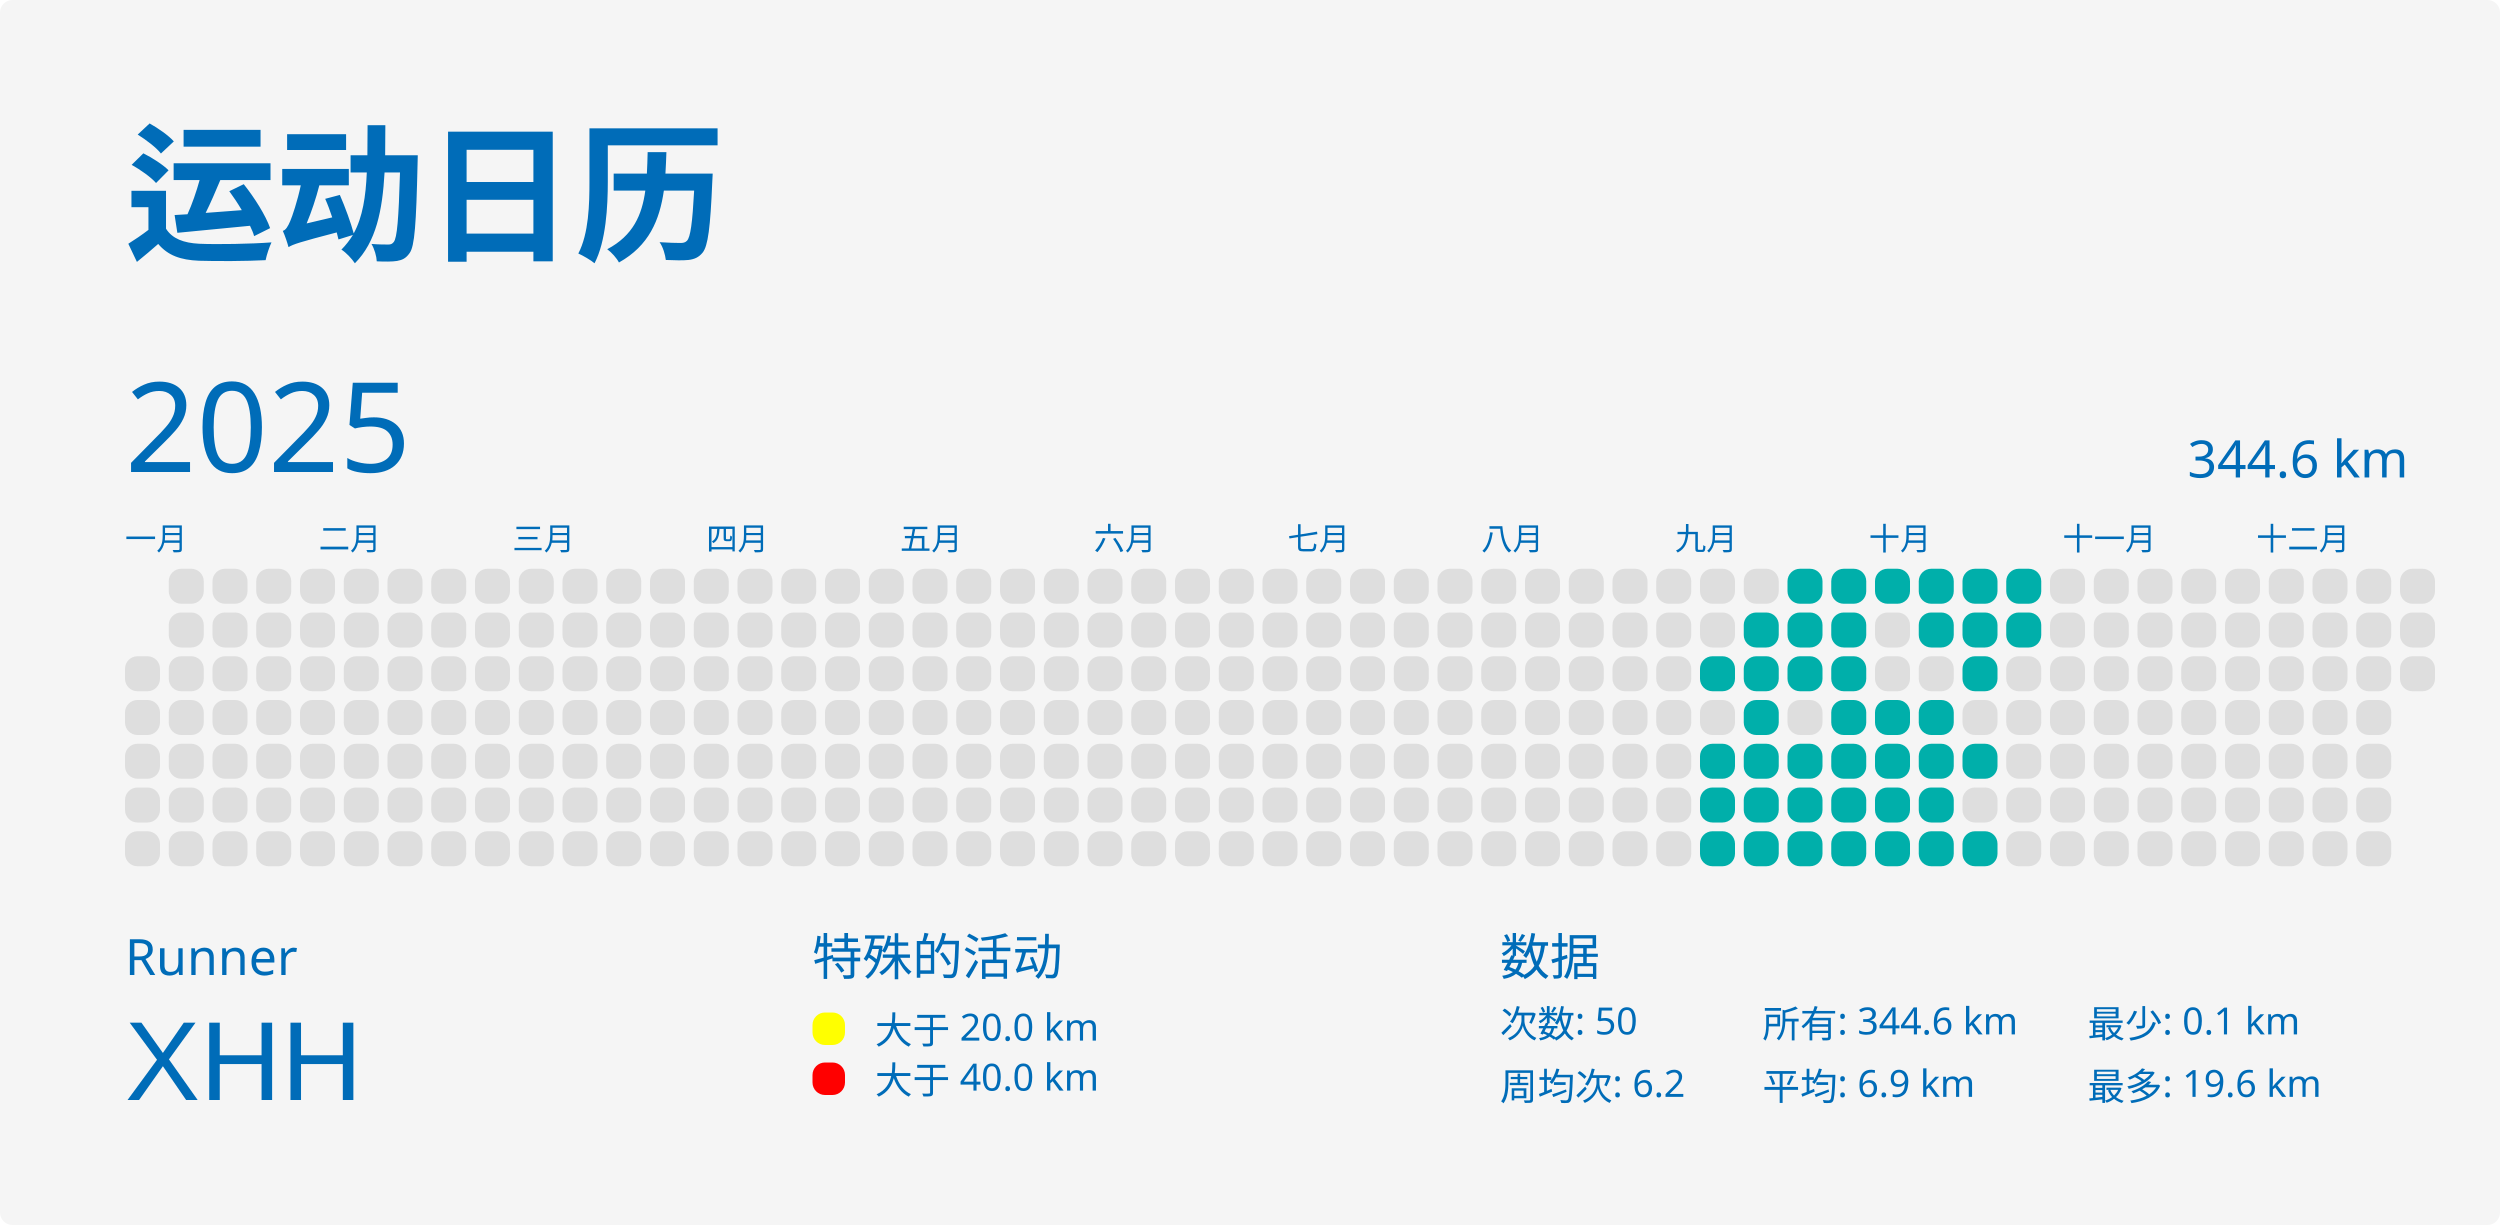
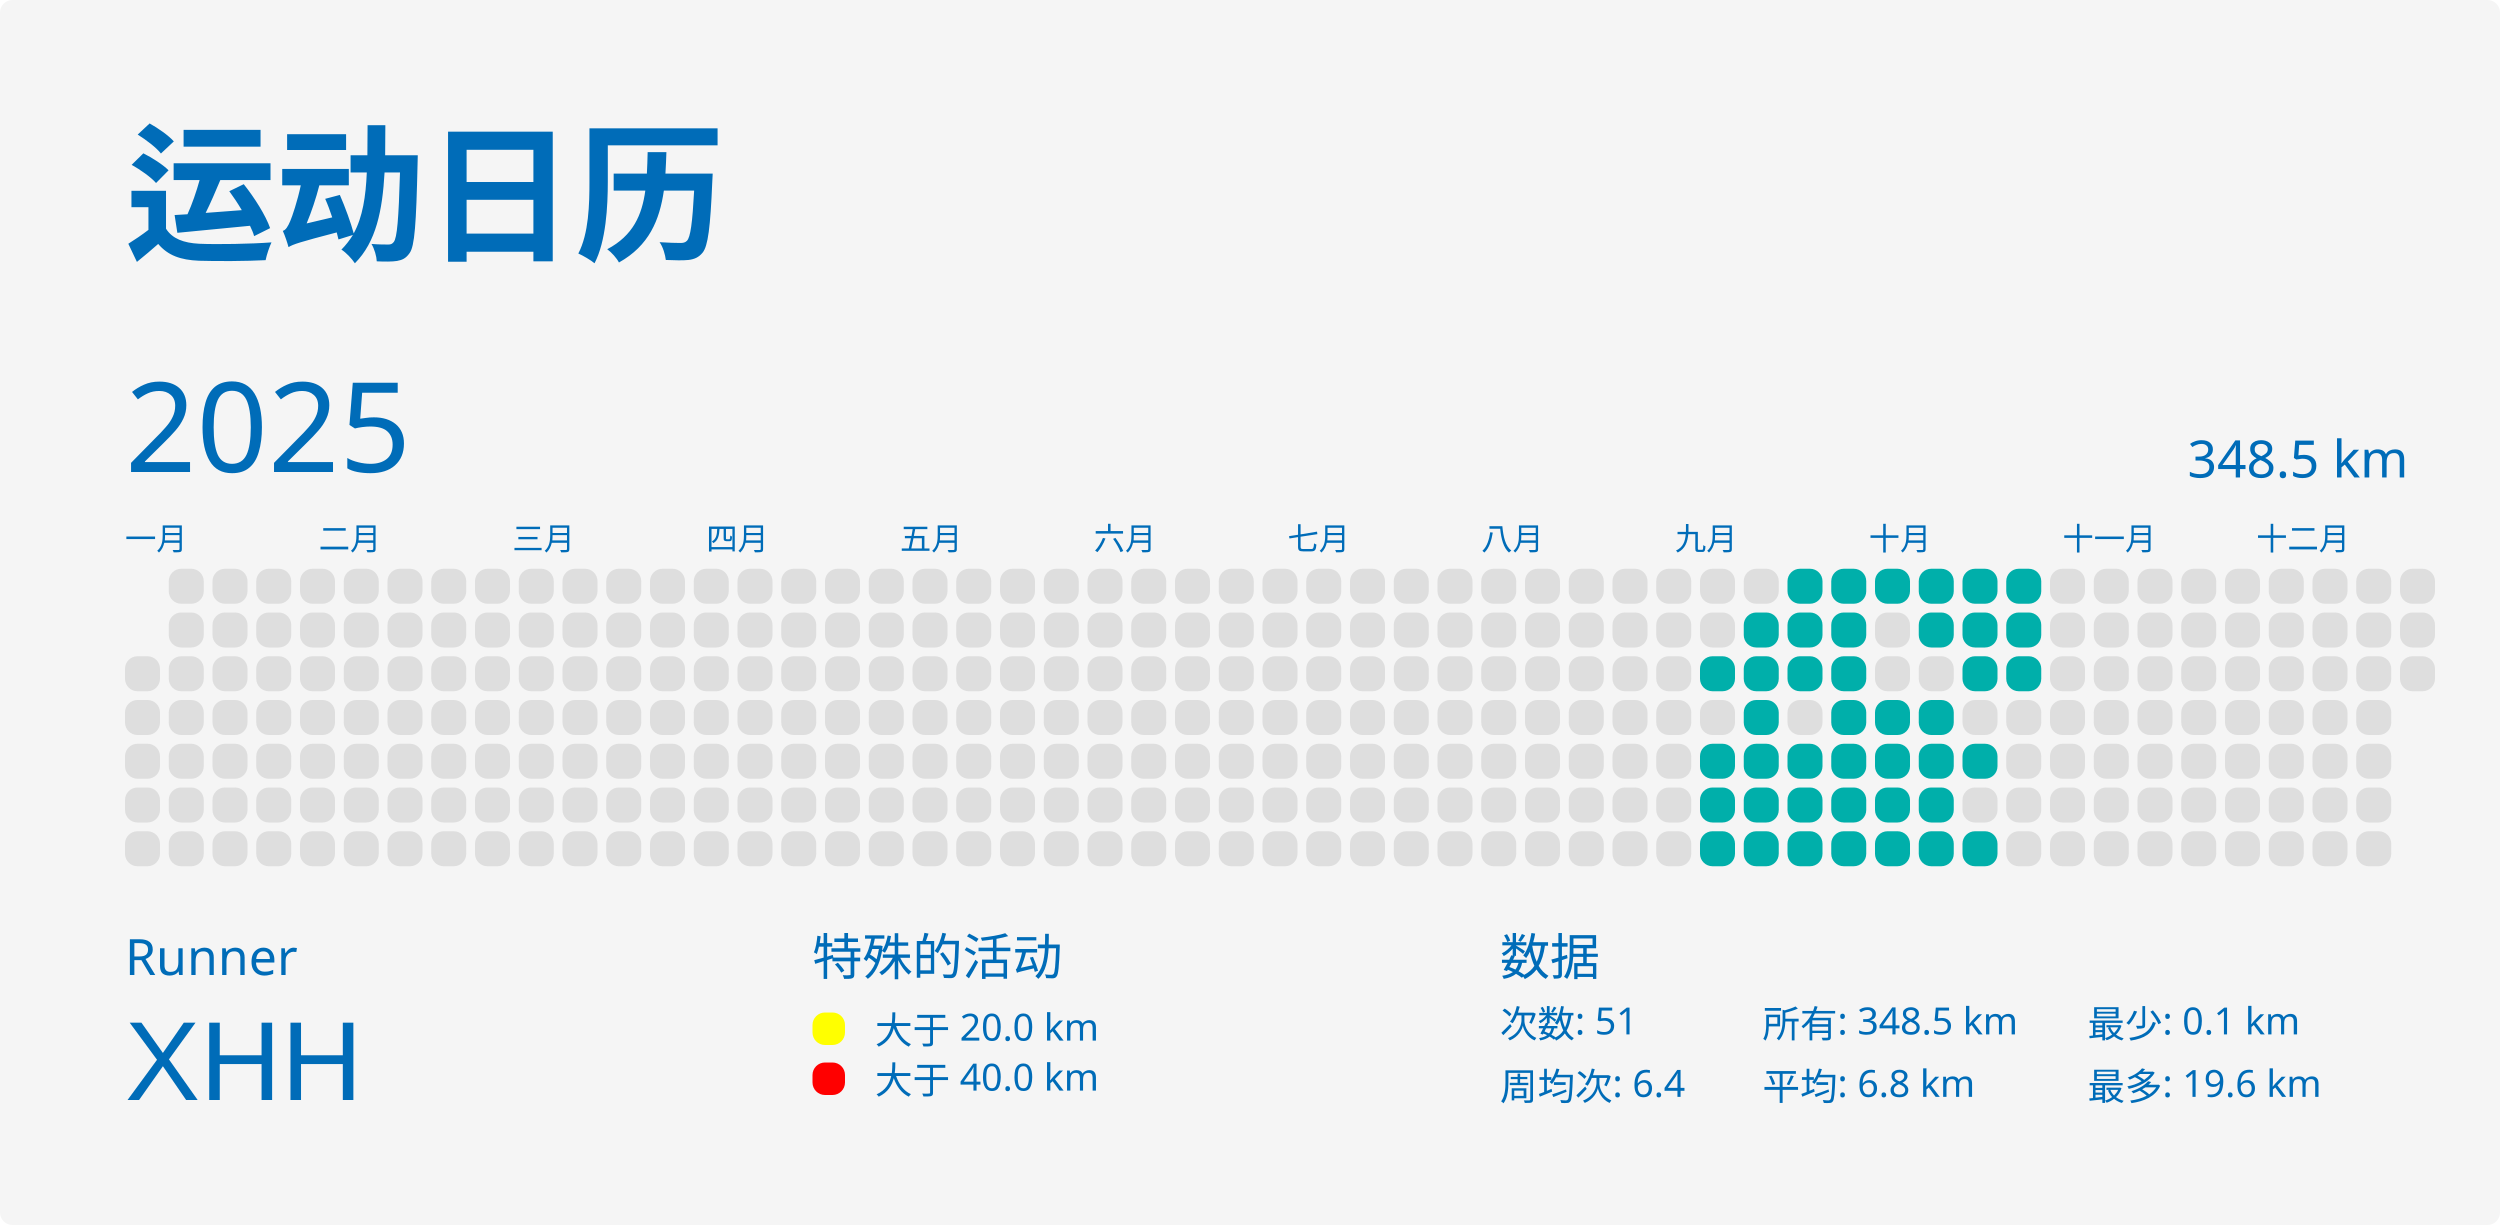
<svg xmlns="http://www.w3.org/2000/svg" baseProfile="full" height="98mm" version="1.1" viewBox="0,0,200,98" width="200mm">
  <defs />
  <rect fill="#f5f5f5" height="98" rx="1" ry="1" width="200" x="0" y="0" />
  <text fill="#006cb8" style="font-size:12px; font-family:MGI-Regular; font-weight:bold;" x="10" y="20">运动日历</text>
  <text fill="#006cb8" style="font-size:4px; font-family:MGI-Regular" x="10" y="78">Runner</text>
  <text fill="#006cb8" style="font-size:9px; font-family:Arial" x="10" y="88">XHH</text>
  <text fill="#006cb8" style="font-size:4px; font-family:MGI-Regular" x="65" y="78">特殊的活动</text>
  <rect fill="yellow" height="2.6" rx="1" ry="1" width="2.6" x="65" y="81" />
  <text fill="#006cb8" style="font-size:3px; font-family:MGI-Regular" x="70" y="83.5">大于 20.0 km</text>
  <rect fill="red" height="2.6" rx="1" ry="1" width="2.6" x="65" y="85" />
  <text fill="#006cb8" style="font-size:3px; font-family:MGI-Regular" x="70" y="87.5">大于 40.0 km</text>
  <text fill="#006cb8" style="font-size:4px; font-family:MGI-Regular" x="120" y="78">数据</text>
-   <text fill="#006cb8" style="font-size:3px; font-family:MGI-Regular" x="120" y="83">次数: 50</text>
-   <text fill="#006cb8" style="font-size:3px; font-family:MGI-Regular" x="120" y="88">周均次: 6.2</text>
-   <text fill="#006cb8" style="font-size:3px; font-family:MGI-Regular" x="141" y="83">所有: 344.6 km</text>
-   <text fill="#006cb8" style="font-size:3px; font-family:MGI-Regular" x="141" y="88">平均: 6.9 km</text>
+   <text fill="#006cb8" style="font-size:3px; font-family:MGI-Regular" x="120" y="83">次数: 51</text>
+   <text fill="#006cb8" style="font-size:3px; font-family:MGI-Regular" x="120" y="88">周均次: 6.4</text>
+   <text fill="#006cb8" style="font-size:3px; font-family:MGI-Regular" x="141" y="83">所有: 348.5 km</text>
+   <text fill="#006cb8" style="font-size:3px; font-family:MGI-Regular" x="141" y="88">平均: 6.8 km</text>
  <text fill="#006cb8" style="font-size:3px; font-family:MGI-Regular" x="167" y="83">最少: 0.1 km</text>
  <text fill="#006cb8" style="font-size:3px; font-family:MGI-Regular" x="167" y="88">最多: 19.6 km</text>
  <text dominant-baseline="hanging" fill="#006cb8" style="font-size:10.0px; font-family:MGI-Regular;" x="10" y="30">2025</text>
-   <text dominant-baseline="hanging" fill="#006cb8" style="font-size:4.125px; font-family:MGI-Regular;" x="175" y="35">344.6 km</text>
+   <text dominant-baseline="hanging" fill="#006cb8" style="font-size:4.125px; font-family:MGI-Regular;" x="175" y="35">348.5 km</text>
  <text fill="#006cb8" style="font-size:2.5px; font-family:MGI-Regular" x="10.0" y="44">一月</text>
  <text fill="#006cb8" style="font-size:2.5px; font-family:MGI-Regular" x="25.5" y="44">二月</text>
  <text fill="#006cb8" style="font-size:2.5px; font-family:MGI-Regular" x="41.0" y="44">三月</text>
  <text fill="#006cb8" style="font-size:2.5px; font-family:MGI-Regular" x="56.5" y="44">四月</text>
  <text fill="#006cb8" style="font-size:2.5px; font-family:MGI-Regular" x="72.0" y="44">五月</text>
  <text fill="#006cb8" style="font-size:2.5px; font-family:MGI-Regular" x="87.5" y="44">六月</text>
  <text fill="#006cb8" style="font-size:2.5px; font-family:MGI-Regular" x="103.0" y="44">七月</text>
  <text fill="#006cb8" style="font-size:2.5px; font-family:MGI-Regular" x="118.5" y="44">八月</text>
  <text fill="#006cb8" style="font-size:2.5px; font-family:MGI-Regular" x="134.0" y="44">九月</text>
  <text fill="#006cb8" style="font-size:2.5px; font-family:MGI-Regular" x="149.5" y="44">十月</text>
  <text fill="#006cb8" style="font-size:2.5px; font-family:MGI-Regular" x="165.0" y="44">十一月</text>
  <text fill="#006cb8" style="font-size:2.5px; font-family:MGI-Regular" x="180.5" y="44">十二月</text>
  <rect fill="#dedede" height="2.8" rx="1" ry="1" width="2.8" x="10.0" y="52.5" />
  <rect fill="#dedede" height="2.8" rx="1" ry="1" width="2.8" x="10.0" y="56.0" />
  <rect fill="#dedede" height="2.8" rx="1" ry="1" width="2.8" x="10.0" y="59.5" />
  <rect fill="#dedede" height="2.8" rx="1" ry="1" width="2.8" x="10.0" y="63.0" />
  <rect fill="#dedede" height="2.8" rx="1" ry="1" width="2.8" x="10.0" y="66.5" />
  <rect fill="#dedede" height="2.8" rx="1" ry="1" width="2.8" x="13.5" y="45.5" />
  <rect fill="#dedede" height="2.8" rx="1" ry="1" width="2.8" x="13.5" y="49.0" />
  <rect fill="#dedede" height="2.8" rx="1" ry="1" width="2.8" x="13.5" y="52.5" />
  <rect fill="#dedede" height="2.8" rx="1" ry="1" width="2.8" x="13.5" y="56.0" />
  <rect fill="#dedede" height="2.8" rx="1" ry="1" width="2.8" x="13.5" y="59.5" />
  <rect fill="#dedede" height="2.8" rx="1" ry="1" width="2.8" x="13.5" y="63.0" />
  <rect fill="#dedede" height="2.8" rx="1" ry="1" width="2.8" x="13.5" y="66.5" />
  <rect fill="#dedede" height="2.8" rx="1" ry="1" width="2.8" x="17.0" y="45.5" />
  <rect fill="#dedede" height="2.8" rx="1" ry="1" width="2.8" x="17.0" y="49.0" />
  <rect fill="#dedede" height="2.8" rx="1" ry="1" width="2.8" x="17.0" y="52.5" />
  <rect fill="#dedede" height="2.8" rx="1" ry="1" width="2.8" x="17.0" y="56.0" />
  <rect fill="#dedede" height="2.8" rx="1" ry="1" width="2.8" x="17.0" y="59.5" />
  <rect fill="#dedede" height="2.8" rx="1" ry="1" width="2.8" x="17.0" y="63.0" />
  <rect fill="#dedede" height="2.8" rx="1" ry="1" width="2.8" x="17.0" y="66.5" />
  <rect fill="#dedede" height="2.8" rx="1" ry="1" width="2.8" x="20.5" y="45.5" />
  <rect fill="#dedede" height="2.8" rx="1" ry="1" width="2.8" x="20.5" y="49.0" />
  <rect fill="#dedede" height="2.8" rx="1" ry="1" width="2.8" x="20.5" y="52.5" />
  <rect fill="#dedede" height="2.8" rx="1" ry="1" width="2.8" x="20.5" y="56.0" />
  <rect fill="#dedede" height="2.8" rx="1" ry="1" width="2.8" x="20.5" y="59.5" />
  <rect fill="#dedede" height="2.8" rx="1" ry="1" width="2.8" x="20.5" y="63.0" />
  <rect fill="#dedede" height="2.8" rx="1" ry="1" width="2.8" x="20.5" y="66.5" />
  <rect fill="#dedede" height="2.8" rx="1" ry="1" width="2.8" x="24.0" y="45.5" />
  <rect fill="#dedede" height="2.8" rx="1" ry="1" width="2.8" x="24.0" y="49.0" />
  <rect fill="#dedede" height="2.8" rx="1" ry="1" width="2.8" x="24.0" y="52.5" />
  <rect fill="#dedede" height="2.8" rx="1" ry="1" width="2.8" x="24.0" y="56.0" />
  <rect fill="#dedede" height="2.8" rx="1" ry="1" width="2.8" x="24.0" y="59.5" />
  <rect fill="#dedede" height="2.8" rx="1" ry="1" width="2.8" x="24.0" y="63.0" />
  <rect fill="#dedede" height="2.8" rx="1" ry="1" width="2.8" x="24.0" y="66.5" />
  <rect fill="#dedede" height="2.8" rx="1" ry="1" width="2.8" x="27.5" y="45.5" />
  <rect fill="#dedede" height="2.8" rx="1" ry="1" width="2.8" x="27.5" y="49.0" />
  <rect fill="#dedede" height="2.8" rx="1" ry="1" width="2.8" x="27.5" y="52.5" />
  <rect fill="#dedede" height="2.8" rx="1" ry="1" width="2.8" x="27.5" y="56.0" />
  <rect fill="#dedede" height="2.8" rx="1" ry="1" width="2.8" x="27.5" y="59.5" />
  <rect fill="#dedede" height="2.8" rx="1" ry="1" width="2.8" x="27.5" y="63.0" />
  <rect fill="#dedede" height="2.8" rx="1" ry="1" width="2.8" x="27.5" y="66.5" />
  <rect fill="#dedede" height="2.8" rx="1" ry="1" width="2.8" x="31.0" y="45.5" />
  <rect fill="#dedede" height="2.8" rx="1" ry="1" width="2.8" x="31.0" y="49.0" />
  <rect fill="#dedede" height="2.8" rx="1" ry="1" width="2.8" x="31.0" y="52.5" />
  <rect fill="#dedede" height="2.8" rx="1" ry="1" width="2.8" x="31.0" y="56.0" />
  <rect fill="#dedede" height="2.8" rx="1" ry="1" width="2.8" x="31.0" y="59.5" />
  <rect fill="#dedede" height="2.8" rx="1" ry="1" width="2.8" x="31.0" y="63.0" />
  <rect fill="#dedede" height="2.8" rx="1" ry="1" width="2.8" x="31.0" y="66.5" />
  <rect fill="#dedede" height="2.8" rx="1" ry="1" width="2.8" x="34.5" y="45.5" />
  <rect fill="#dedede" height="2.8" rx="1" ry="1" width="2.8" x="34.5" y="49.0" />
  <rect fill="#dedede" height="2.8" rx="1" ry="1" width="2.8" x="34.5" y="52.5" />
  <rect fill="#dedede" height="2.8" rx="1" ry="1" width="2.8" x="34.5" y="56.0" />
  <rect fill="#dedede" height="2.8" rx="1" ry="1" width="2.8" x="34.5" y="59.5" />
  <rect fill="#dedede" height="2.8" rx="1" ry="1" width="2.8" x="34.5" y="63.0" />
  <rect fill="#dedede" height="2.8" rx="1" ry="1" width="2.8" x="34.5" y="66.5" />
  <rect fill="#dedede" height="2.8" rx="1" ry="1" width="2.8" x="38.0" y="45.5" />
  <rect fill="#dedede" height="2.8" rx="1" ry="1" width="2.8" x="38.0" y="49.0" />
  <rect fill="#dedede" height="2.8" rx="1" ry="1" width="2.8" x="38.0" y="52.5" />
  <rect fill="#dedede" height="2.8" rx="1" ry="1" width="2.8" x="38.0" y="56.0" />
  <rect fill="#dedede" height="2.8" rx="1" ry="1" width="2.8" x="38.0" y="59.5" />
  <rect fill="#dedede" height="2.8" rx="1" ry="1" width="2.8" x="38.0" y="63.0" />
  <rect fill="#dedede" height="2.8" rx="1" ry="1" width="2.8" x="38.0" y="66.5" />
  <rect fill="#dedede" height="2.8" rx="1" ry="1" width="2.8" x="41.5" y="45.5" />
  <rect fill="#dedede" height="2.8" rx="1" ry="1" width="2.8" x="41.5" y="49.0" />
  <rect fill="#dedede" height="2.8" rx="1" ry="1" width="2.8" x="41.5" y="52.5" />
  <rect fill="#dedede" height="2.8" rx="1" ry="1" width="2.8" x="41.5" y="56.0" />
  <rect fill="#dedede" height="2.8" rx="1" ry="1" width="2.8" x="41.5" y="59.5" />
  <rect fill="#dedede" height="2.8" rx="1" ry="1" width="2.8" x="41.5" y="63.0" />
  <rect fill="#dedede" height="2.8" rx="1" ry="1" width="2.8" x="41.5" y="66.5" />
  <rect fill="#dedede" height="2.8" rx="1" ry="1" width="2.8" x="45.0" y="45.5" />
  <rect fill="#dedede" height="2.8" rx="1" ry="1" width="2.8" x="45.0" y="49.0" />
  <rect fill="#dedede" height="2.8" rx="1" ry="1" width="2.8" x="45.0" y="52.5" />
  <rect fill="#dedede" height="2.8" rx="1" ry="1" width="2.8" x="45.0" y="56.0" />
  <rect fill="#dedede" height="2.8" rx="1" ry="1" width="2.8" x="45.0" y="59.5" />
  <rect fill="#dedede" height="2.8" rx="1" ry="1" width="2.8" x="45.0" y="63.0" />
  <rect fill="#dedede" height="2.8" rx="1" ry="1" width="2.8" x="45.0" y="66.5" />
  <rect fill="#dedede" height="2.8" rx="1" ry="1" width="2.8" x="48.5" y="45.5" />
  <rect fill="#dedede" height="2.8" rx="1" ry="1" width="2.8" x="48.5" y="49.0" />
  <rect fill="#dedede" height="2.8" rx="1" ry="1" width="2.8" x="48.5" y="52.5" />
  <rect fill="#dedede" height="2.8" rx="1" ry="1" width="2.8" x="48.5" y="56.0" />
  <rect fill="#dedede" height="2.8" rx="1" ry="1" width="2.8" x="48.5" y="59.5" />
  <rect fill="#dedede" height="2.8" rx="1" ry="1" width="2.8" x="48.5" y="63.0" />
  <rect fill="#dedede" height="2.8" rx="1" ry="1" width="2.8" x="48.5" y="66.5" />
  <rect fill="#dedede" height="2.8" rx="1" ry="1" width="2.8" x="52.0" y="45.5" />
  <rect fill="#dedede" height="2.8" rx="1" ry="1" width="2.8" x="52.0" y="49.0" />
  <rect fill="#dedede" height="2.8" rx="1" ry="1" width="2.8" x="52.0" y="52.5" />
  <rect fill="#dedede" height="2.8" rx="1" ry="1" width="2.8" x="52.0" y="56.0" />
  <rect fill="#dedede" height="2.8" rx="1" ry="1" width="2.8" x="52.0" y="59.5" />
  <rect fill="#dedede" height="2.8" rx="1" ry="1" width="2.8" x="52.0" y="63.0" />
  <rect fill="#dedede" height="2.8" rx="1" ry="1" width="2.8" x="52.0" y="66.5" />
  <rect fill="#dedede" height="2.8" rx="1" ry="1" width="2.8" x="55.5" y="45.5" />
  <rect fill="#dedede" height="2.8" rx="1" ry="1" width="2.8" x="55.5" y="49.0" />
  <rect fill="#dedede" height="2.8" rx="1" ry="1" width="2.8" x="55.5" y="52.5" />
  <rect fill="#dedede" height="2.8" rx="1" ry="1" width="2.8" x="55.5" y="56.0" />
  <rect fill="#dedede" height="2.8" rx="1" ry="1" width="2.8" x="55.5" y="59.5" />
  <rect fill="#dedede" height="2.8" rx="1" ry="1" width="2.8" x="55.5" y="63.0" />
  <rect fill="#dedede" height="2.8" rx="1" ry="1" width="2.8" x="55.5" y="66.5" />
  <rect fill="#dedede" height="2.8" rx="1" ry="1" width="2.8" x="59.0" y="45.5" />
  <rect fill="#dedede" height="2.8" rx="1" ry="1" width="2.8" x="59.0" y="49.0" />
  <rect fill="#dedede" height="2.8" rx="1" ry="1" width="2.8" x="59.0" y="52.5" />
  <rect fill="#dedede" height="2.8" rx="1" ry="1" width="2.8" x="59.0" y="56.0" />
  <rect fill="#dedede" height="2.8" rx="1" ry="1" width="2.8" x="59.0" y="59.5" />
  <rect fill="#dedede" height="2.8" rx="1" ry="1" width="2.8" x="59.0" y="63.0" />
  <rect fill="#dedede" height="2.8" rx="1" ry="1" width="2.8" x="59.0" y="66.5" />
  <rect fill="#dedede" height="2.8" rx="1" ry="1" width="2.8" x="62.5" y="45.5" />
  <rect fill="#dedede" height="2.8" rx="1" ry="1" width="2.8" x="62.5" y="49.0" />
  <rect fill="#dedede" height="2.8" rx="1" ry="1" width="2.8" x="62.5" y="52.5" />
  <rect fill="#dedede" height="2.8" rx="1" ry="1" width="2.8" x="62.5" y="56.0" />
  <rect fill="#dedede" height="2.8" rx="1" ry="1" width="2.8" x="62.5" y="59.5" />
  <rect fill="#dedede" height="2.8" rx="1" ry="1" width="2.8" x="62.5" y="63.0" />
  <rect fill="#dedede" height="2.8" rx="1" ry="1" width="2.8" x="62.5" y="66.5" />
  <rect fill="#dedede" height="2.8" rx="1" ry="1" width="2.8" x="66.0" y="45.5" />
  <rect fill="#dedede" height="2.8" rx="1" ry="1" width="2.8" x="66.0" y="49.0" />
  <rect fill="#dedede" height="2.8" rx="1" ry="1" width="2.8" x="66.0" y="52.5" />
  <rect fill="#dedede" height="2.8" rx="1" ry="1" width="2.8" x="66.0" y="56.0" />
  <rect fill="#dedede" height="2.8" rx="1" ry="1" width="2.8" x="66.0" y="59.5" />
  <rect fill="#dedede" height="2.8" rx="1" ry="1" width="2.8" x="66.0" y="63.0" />
  <rect fill="#dedede" height="2.8" rx="1" ry="1" width="2.8" x="66.0" y="66.5" />
  <rect fill="#dedede" height="2.8" rx="1" ry="1" width="2.8" x="69.5" y="45.5" />
  <rect fill="#dedede" height="2.8" rx="1" ry="1" width="2.8" x="69.5" y="49.0" />
  <rect fill="#dedede" height="2.8" rx="1" ry="1" width="2.8" x="69.5" y="52.5" />
  <rect fill="#dedede" height="2.8" rx="1" ry="1" width="2.8" x="69.5" y="56.0" />
  <rect fill="#dedede" height="2.8" rx="1" ry="1" width="2.8" x="69.5" y="59.5" />
  <rect fill="#dedede" height="2.8" rx="1" ry="1" width="2.8" x="69.5" y="63.0" />
  <rect fill="#dedede" height="2.8" rx="1" ry="1" width="2.8" x="69.5" y="66.5" />
  <rect fill="#dedede" height="2.8" rx="1" ry="1" width="2.8" x="73.0" y="45.5" />
  <rect fill="#dedede" height="2.8" rx="1" ry="1" width="2.8" x="73.0" y="49.0" />
  <rect fill="#dedede" height="2.8" rx="1" ry="1" width="2.8" x="73.0" y="52.5" />
  <rect fill="#dedede" height="2.8" rx="1" ry="1" width="2.8" x="73.0" y="56.0" />
  <rect fill="#dedede" height="2.8" rx="1" ry="1" width="2.8" x="73.0" y="59.5" />
  <rect fill="#dedede" height="2.8" rx="1" ry="1" width="2.8" x="73.0" y="63.0" />
  <rect fill="#dedede" height="2.8" rx="1" ry="1" width="2.8" x="73.0" y="66.5" />
  <rect fill="#dedede" height="2.8" rx="1" ry="1" width="2.8" x="76.5" y="45.5" />
  <rect fill="#dedede" height="2.8" rx="1" ry="1" width="2.8" x="76.5" y="49.0" />
  <rect fill="#dedede" height="2.8" rx="1" ry="1" width="2.8" x="76.5" y="52.5" />
  <rect fill="#dedede" height="2.8" rx="1" ry="1" width="2.8" x="76.5" y="56.0" />
  <rect fill="#dedede" height="2.8" rx="1" ry="1" width="2.8" x="76.5" y="59.5" />
  <rect fill="#dedede" height="2.8" rx="1" ry="1" width="2.8" x="76.5" y="63.0" />
  <rect fill="#dedede" height="2.8" rx="1" ry="1" width="2.8" x="76.5" y="66.5" />
  <rect fill="#dedede" height="2.8" rx="1" ry="1" width="2.8" x="80.0" y="45.5" />
  <rect fill="#dedede" height="2.8" rx="1" ry="1" width="2.8" x="80.0" y="49.0" />
  <rect fill="#dedede" height="2.8" rx="1" ry="1" width="2.8" x="80.0" y="52.5" />
  <rect fill="#dedede" height="2.8" rx="1" ry="1" width="2.8" x="80.0" y="56.0" />
  <rect fill="#dedede" height="2.8" rx="1" ry="1" width="2.8" x="80.0" y="59.5" />
  <rect fill="#dedede" height="2.8" rx="1" ry="1" width="2.8" x="80.0" y="63.0" />
  <rect fill="#dedede" height="2.8" rx="1" ry="1" width="2.8" x="80.0" y="66.5" />
  <rect fill="#dedede" height="2.8" rx="1" ry="1" width="2.8" x="83.5" y="45.5" />
  <rect fill="#dedede" height="2.8" rx="1" ry="1" width="2.8" x="83.5" y="49.0" />
  <rect fill="#dedede" height="2.8" rx="1" ry="1" width="2.8" x="83.5" y="52.5" />
  <rect fill="#dedede" height="2.8" rx="1" ry="1" width="2.8" x="83.5" y="56.0" />
  <rect fill="#dedede" height="2.8" rx="1" ry="1" width="2.8" x="83.5" y="59.5" />
  <rect fill="#dedede" height="2.8" rx="1" ry="1" width="2.8" x="83.5" y="63.0" />
  <rect fill="#dedede" height="2.8" rx="1" ry="1" width="2.8" x="83.5" y="66.5" />
  <rect fill="#dedede" height="2.8" rx="1" ry="1" width="2.8" x="87.0" y="45.5" />
  <rect fill="#dedede" height="2.8" rx="1" ry="1" width="2.8" x="87.0" y="49.0" />
  <rect fill="#dedede" height="2.8" rx="1" ry="1" width="2.8" x="87.0" y="52.5" />
  <rect fill="#dedede" height="2.8" rx="1" ry="1" width="2.8" x="87.0" y="56.0" />
  <rect fill="#dedede" height="2.8" rx="1" ry="1" width="2.8" x="87.0" y="59.5" />
  <rect fill="#dedede" height="2.8" rx="1" ry="1" width="2.8" x="87.0" y="63.0" />
  <rect fill="#dedede" height="2.8" rx="1" ry="1" width="2.8" x="87.0" y="66.5" />
  <rect fill="#dedede" height="2.8" rx="1" ry="1" width="2.8" x="90.5" y="45.5" />
  <rect fill="#dedede" height="2.8" rx="1" ry="1" width="2.8" x="90.5" y="49.0" />
  <rect fill="#dedede" height="2.8" rx="1" ry="1" width="2.8" x="90.5" y="52.5" />
  <rect fill="#dedede" height="2.8" rx="1" ry="1" width="2.8" x="90.5" y="56.0" />
  <rect fill="#dedede" height="2.8" rx="1" ry="1" width="2.8" x="90.5" y="59.5" />
  <rect fill="#dedede" height="2.8" rx="1" ry="1" width="2.8" x="90.5" y="63.0" />
  <rect fill="#dedede" height="2.8" rx="1" ry="1" width="2.8" x="90.5" y="66.5" />
  <rect fill="#dedede" height="2.8" rx="1" ry="1" width="2.8" x="94.0" y="45.5" />
  <rect fill="#dedede" height="2.8" rx="1" ry="1" width="2.8" x="94.0" y="49.0" />
  <rect fill="#dedede" height="2.8" rx="1" ry="1" width="2.8" x="94.0" y="52.5" />
  <rect fill="#dedede" height="2.8" rx="1" ry="1" width="2.8" x="94.0" y="56.0" />
  <rect fill="#dedede" height="2.8" rx="1" ry="1" width="2.8" x="94.0" y="59.5" />
  <rect fill="#dedede" height="2.8" rx="1" ry="1" width="2.8" x="94.0" y="63.0" />
  <rect fill="#dedede" height="2.8" rx="1" ry="1" width="2.8" x="94.0" y="66.5" />
  <rect fill="#dedede" height="2.8" rx="1" ry="1" width="2.8" x="97.5" y="45.5" />
  <rect fill="#dedede" height="2.8" rx="1" ry="1" width="2.8" x="97.5" y="49.0" />
  <rect fill="#dedede" height="2.8" rx="1" ry="1" width="2.8" x="97.5" y="52.5" />
  <rect fill="#dedede" height="2.8" rx="1" ry="1" width="2.8" x="97.5" y="56.0" />
  <rect fill="#dedede" height="2.8" rx="1" ry="1" width="2.8" x="97.5" y="59.5" />
  <rect fill="#dedede" height="2.8" rx="1" ry="1" width="2.8" x="97.5" y="63.0" />
  <rect fill="#dedede" height="2.8" rx="1" ry="1" width="2.8" x="97.5" y="66.5" />
  <rect fill="#dedede" height="2.8" rx="1" ry="1" width="2.8" x="101.0" y="45.5" />
  <rect fill="#dedede" height="2.8" rx="1" ry="1" width="2.8" x="101.0" y="49.0" />
  <rect fill="#dedede" height="2.8" rx="1" ry="1" width="2.8" x="101.0" y="52.5" />
  <rect fill="#dedede" height="2.8" rx="1" ry="1" width="2.8" x="101.0" y="56.0" />
  <rect fill="#dedede" height="2.8" rx="1" ry="1" width="2.8" x="101.0" y="59.5" />
  <rect fill="#dedede" height="2.8" rx="1" ry="1" width="2.8" x="101.0" y="63.0" />
  <rect fill="#dedede" height="2.8" rx="1" ry="1" width="2.8" x="101.0" y="66.5" />
  <rect fill="#dedede" height="2.8" rx="1" ry="1" width="2.8" x="104.5" y="45.5" />
  <rect fill="#dedede" height="2.8" rx="1" ry="1" width="2.8" x="104.5" y="49.0" />
  <rect fill="#dedede" height="2.8" rx="1" ry="1" width="2.8" x="104.5" y="52.5" />
  <rect fill="#dedede" height="2.8" rx="1" ry="1" width="2.8" x="104.5" y="56.0" />
  <rect fill="#dedede" height="2.8" rx="1" ry="1" width="2.8" x="104.5" y="59.5" />
  <rect fill="#dedede" height="2.8" rx="1" ry="1" width="2.8" x="104.5" y="63.0" />
  <rect fill="#dedede" height="2.8" rx="1" ry="1" width="2.8" x="104.5" y="66.5" />
  <rect fill="#dedede" height="2.8" rx="1" ry="1" width="2.8" x="108.0" y="45.5" />
  <rect fill="#dedede" height="2.8" rx="1" ry="1" width="2.8" x="108.0" y="49.0" />
  <rect fill="#dedede" height="2.8" rx="1" ry="1" width="2.8" x="108.0" y="52.5" />
  <rect fill="#dedede" height="2.8" rx="1" ry="1" width="2.8" x="108.0" y="56.0" />
  <rect fill="#dedede" height="2.8" rx="1" ry="1" width="2.8" x="108.0" y="59.5" />
  <rect fill="#dedede" height="2.8" rx="1" ry="1" width="2.8" x="108.0" y="63.0" />
  <rect fill="#dedede" height="2.8" rx="1" ry="1" width="2.8" x="108.0" y="66.5" />
  <rect fill="#dedede" height="2.8" rx="1" ry="1" width="2.8" x="111.5" y="45.5" />
  <rect fill="#dedede" height="2.8" rx="1" ry="1" width="2.8" x="111.5" y="49.0" />
  <rect fill="#dedede" height="2.8" rx="1" ry="1" width="2.8" x="111.5" y="52.5" />
  <rect fill="#dedede" height="2.8" rx="1" ry="1" width="2.8" x="111.5" y="56.0" />
  <rect fill="#dedede" height="2.8" rx="1" ry="1" width="2.8" x="111.5" y="59.5" />
  <rect fill="#dedede" height="2.8" rx="1" ry="1" width="2.8" x="111.5" y="63.0" />
  <rect fill="#dedede" height="2.8" rx="1" ry="1" width="2.8" x="111.5" y="66.5" />
  <rect fill="#dedede" height="2.8" rx="1" ry="1" width="2.8" x="115.0" y="45.5" />
  <rect fill="#dedede" height="2.8" rx="1" ry="1" width="2.8" x="115.0" y="49.0" />
  <rect fill="#dedede" height="2.8" rx="1" ry="1" width="2.8" x="115.0" y="52.5" />
  <rect fill="#dedede" height="2.8" rx="1" ry="1" width="2.8" x="115.0" y="56.0" />
  <rect fill="#dedede" height="2.8" rx="1" ry="1" width="2.8" x="115.0" y="59.5" />
  <rect fill="#dedede" height="2.8" rx="1" ry="1" width="2.8" x="115.0" y="63.0" />
  <rect fill="#dedede" height="2.8" rx="1" ry="1" width="2.8" x="115.0" y="66.5" />
  <rect fill="#dedede" height="2.8" rx="1" ry="1" width="2.8" x="118.5" y="45.5" />
  <rect fill="#dedede" height="2.8" rx="1" ry="1" width="2.8" x="118.5" y="49.0" />
  <rect fill="#dedede" height="2.8" rx="1" ry="1" width="2.8" x="118.5" y="52.5" />
  <rect fill="#dedede" height="2.8" rx="1" ry="1" width="2.8" x="118.5" y="56.0" />
  <rect fill="#dedede" height="2.8" rx="1" ry="1" width="2.8" x="118.5" y="59.5" />
  <rect fill="#dedede" height="2.8" rx="1" ry="1" width="2.8" x="118.5" y="63.0" />
  <rect fill="#dedede" height="2.8" rx="1" ry="1" width="2.8" x="118.5" y="66.5" />
  <rect fill="#dedede" height="2.8" rx="1" ry="1" width="2.8" x="122.0" y="45.5" />
  <rect fill="#dedede" height="2.8" rx="1" ry="1" width="2.8" x="122.0" y="49.0" />
  <rect fill="#dedede" height="2.8" rx="1" ry="1" width="2.8" x="122.0" y="52.5" />
  <rect fill="#dedede" height="2.8" rx="1" ry="1" width="2.8" x="122.0" y="56.0" />
  <rect fill="#dedede" height="2.8" rx="1" ry="1" width="2.8" x="122.0" y="59.5" />
  <rect fill="#dedede" height="2.8" rx="1" ry="1" width="2.8" x="122.0" y="63.0" />
  <rect fill="#dedede" height="2.8" rx="1" ry="1" width="2.8" x="122.0" y="66.5" />
  <rect fill="#dedede" height="2.8" rx="1" ry="1" width="2.8" x="125.5" y="45.5" />
  <rect fill="#dedede" height="2.8" rx="1" ry="1" width="2.8" x="125.5" y="49.0" />
  <rect fill="#dedede" height="2.8" rx="1" ry="1" width="2.8" x="125.5" y="52.5" />
  <rect fill="#dedede" height="2.8" rx="1" ry="1" width="2.8" x="125.5" y="56.0" />
  <rect fill="#dedede" height="2.8" rx="1" ry="1" width="2.8" x="125.5" y="59.5" />
  <rect fill="#dedede" height="2.8" rx="1" ry="1" width="2.8" x="125.5" y="63.0" />
  <rect fill="#dedede" height="2.8" rx="1" ry="1" width="2.8" x="125.5" y="66.5" />
  <rect fill="#dedede" height="2.8" rx="1" ry="1" width="2.8" x="129.0" y="45.5" />
  <rect fill="#dedede" height="2.8" rx="1" ry="1" width="2.8" x="129.0" y="49.0" />
  <rect fill="#dedede" height="2.8" rx="1" ry="1" width="2.8" x="129.0" y="52.5" />
  <rect fill="#dedede" height="2.8" rx="1" ry="1" width="2.8" x="129.0" y="56.0" />
  <rect fill="#dedede" height="2.8" rx="1" ry="1" width="2.8" x="129.0" y="59.5" />
  <rect fill="#dedede" height="2.8" rx="1" ry="1" width="2.8" x="129.0" y="63.0" />
  <rect fill="#dedede" height="2.8" rx="1" ry="1" width="2.8" x="129.0" y="66.5" />
  <rect fill="#dedede" height="2.8" rx="1" ry="1" width="2.8" x="132.5" y="45.5" />
  <rect fill="#dedede" height="2.8" rx="1" ry="1" width="2.8" x="132.5" y="49.0" />
  <rect fill="#dedede" height="2.8" rx="1" ry="1" width="2.8" x="132.5" y="52.5" />
  <rect fill="#dedede" height="2.8" rx="1" ry="1" width="2.8" x="132.5" y="56.0" />
  <rect fill="#dedede" height="2.8" rx="1" ry="1" width="2.8" x="132.5" y="59.5" />
  <rect fill="#dedede" height="2.8" rx="1" ry="1" width="2.8" x="132.5" y="63.0" />
  <rect fill="#dedede" height="2.8" rx="1" ry="1" width="2.8" x="132.5" y="66.5" />
  <rect fill="#dedede" height="2.8" rx="1" ry="1" width="2.8" x="136.0" y="45.5" />
  <rect fill="#dedede" height="2.8" rx="1" ry="1" width="2.8" x="136.0" y="49.0" />
  <rect fill="#00AFAA" height="2.8" rx="1" ry="1" width="2.8" x="136.0" y="52.5" />
  <rect fill="#dedede" height="2.8" rx="1" ry="1" width="2.8" x="136.0" y="56.0" />
  <rect fill="#00AFAA" height="2.8" rx="1" ry="1" width="2.8" x="136.0" y="59.5" />
  <rect fill="#00AFAA" height="2.8" rx="1" ry="1" width="2.8" x="136.0" y="63.0" />
  <rect fill="#00AFAA" height="2.8" rx="1" ry="1" width="2.8" x="136.0" y="66.5" />
  <rect fill="#dedede" height="2.8" rx="1" ry="1" width="2.8" x="139.5" y="45.5" />
  <rect fill="#00AFAA" height="2.8" rx="1" ry="1" width="2.8" x="139.5" y="49.0" />
  <rect fill="#00AFAA" height="2.8" rx="1" ry="1" width="2.8" x="139.5" y="52.5" />
  <rect fill="#00AFAA" height="2.8" rx="1" ry="1" width="2.8" x="139.5" y="56.0" />
  <rect fill="#00AFAA" height="2.8" rx="1" ry="1" width="2.8" x="139.5" y="59.5" />
  <rect fill="#00AFAA" height="2.8" rx="1" ry="1" width="2.8" x="139.5" y="63.0" />
  <rect fill="#00AFAA" height="2.8" rx="1" ry="1" width="2.8" x="139.5" y="66.5" />
  <rect fill="#00AFAA" height="2.8" rx="1" ry="1" width="2.8" x="143.0" y="45.5" />
  <rect fill="#00AFAA" height="2.8" rx="1" ry="1" width="2.8" x="143.0" y="49.0" />
  <rect fill="#00AFAA" height="2.8" rx="1" ry="1" width="2.8" x="143.0" y="52.5" />
  <rect fill="#dedede" height="2.8" rx="1" ry="1" width="2.8" x="143.0" y="56.0" />
  <rect fill="#00AFAA" height="2.8" rx="1" ry="1" width="2.8" x="143.0" y="59.5" />
  <rect fill="#00AFAA" height="2.8" rx="1" ry="1" width="2.8" x="143.0" y="63.0" />
  <rect fill="#00AFAA" height="2.8" rx="1" ry="1" width="2.8" x="143.0" y="66.5" />
  <rect fill="#00AFAA" height="2.8" rx="1" ry="1" width="2.8" x="146.5" y="45.5" />
  <rect fill="#00AFAA" height="2.8" rx="1" ry="1" width="2.8" x="146.5" y="49.0" />
  <rect fill="#00AFAA" height="2.8" rx="1" ry="1" width="2.8" x="146.5" y="52.5" />
  <rect fill="#00AFAA" height="2.8" rx="1" ry="1" width="2.8" x="146.5" y="56.0" />
  <rect fill="#00AFAA" height="2.8" rx="1" ry="1" width="2.8" x="146.5" y="59.5" />
  <rect fill="#00AFAA" height="2.8" rx="1" ry="1" width="2.8" x="146.5" y="63.0" />
  <rect fill="#00AFAA" height="2.8" rx="1" ry="1" width="2.8" x="146.5" y="66.5" />
  <rect fill="#00AFAA" height="2.8" rx="1" ry="1" width="2.8" x="150.0" y="45.5" />
  <rect fill="#dedede" height="2.8" rx="1" ry="1" width="2.8" x="150.0" y="49.0" />
  <rect fill="#dedede" height="2.8" rx="1" ry="1" width="2.8" x="150.0" y="52.5" />
  <rect fill="#00AFAA" height="2.8" rx="1" ry="1" width="2.8" x="150.0" y="56.0" />
  <rect fill="#00AFAA" height="2.8" rx="1" ry="1" width="2.8" x="150.0" y="59.5" />
  <rect fill="#00AFAA" height="2.8" rx="1" ry="1" width="2.8" x="150.0" y="63.0" />
  <rect fill="#00AFAA" height="2.8" rx="1" ry="1" width="2.8" x="150.0" y="66.5" />
  <rect fill="#00AFAA" height="2.8" rx="1" ry="1" width="2.8" x="153.5" y="45.5" />
  <rect fill="#00AFAA" height="2.8" rx="1" ry="1" width="2.8" x="153.5" y="49.0" />
  <rect fill="#dedede" height="2.8" rx="1" ry="1" width="2.8" x="153.5" y="52.5" />
  <rect fill="#00AFAA" height="2.8" rx="1" ry="1" width="2.8" x="153.5" y="56.0" />
  <rect fill="#00AFAA" height="2.8" rx="1" ry="1" width="2.8" x="153.5" y="59.5" />
  <rect fill="#00AFAA" height="2.8" rx="1" ry="1" width="2.8" x="153.5" y="63.0" />
  <rect fill="#00AFAA" height="2.8" rx="1" ry="1" width="2.8" x="153.5" y="66.5" />
  <rect fill="#00AFAA" height="2.8" rx="1" ry="1" width="2.8" x="157.0" y="45.5" />
  <rect fill="#00AFAA" height="2.8" rx="1" ry="1" width="2.8" x="157.0" y="49.0" />
  <rect fill="#00AFAA" height="2.8" rx="1" ry="1" width="2.8" x="157.0" y="52.5" />
  <rect fill="#dedede" height="2.8" rx="1" ry="1" width="2.8" x="157.0" y="56.0" />
  <rect fill="#00AFAA" height="2.8" rx="1" ry="1" width="2.8" x="157.0" y="59.5" />
  <rect fill="#dedede" height="2.8" rx="1" ry="1" width="2.8" x="157.0" y="63.0" />
  <rect fill="#00AFAA" height="2.8" rx="1" ry="1" width="2.8" x="157.0" y="66.5" />
  <rect fill="#00AFAA" height="2.8" rx="1" ry="1" width="2.8" x="160.5" y="45.5" />
  <rect fill="#00AFAA" height="2.8" rx="1" ry="1" width="2.8" x="160.5" y="49.0" />
-   <rect fill="#dedede" height="2.8" rx="1" ry="1" width="2.8" x="160.5" y="52.5" />
+   <rect fill="#00AFAA" height="2.8" rx="1" ry="1" width="2.8" x="160.5" y="52.5" />
  <rect fill="#dedede" height="2.8" rx="1" ry="1" width="2.8" x="160.5" y="56.0" />
  <rect fill="#dedede" height="2.8" rx="1" ry="1" width="2.8" x="160.5" y="59.5" />
  <rect fill="#dedede" height="2.8" rx="1" ry="1" width="2.8" x="160.5" y="63.0" />
  <rect fill="#dedede" height="2.8" rx="1" ry="1" width="2.8" x="160.5" y="66.5" />
  <rect fill="#dedede" height="2.8" rx="1" ry="1" width="2.8" x="164.0" y="45.5" />
  <rect fill="#dedede" height="2.8" rx="1" ry="1" width="2.8" x="164.0" y="49.0" />
  <rect fill="#dedede" height="2.8" rx="1" ry="1" width="2.8" x="164.0" y="52.5" />
  <rect fill="#dedede" height="2.8" rx="1" ry="1" width="2.8" x="164.0" y="56.0" />
  <rect fill="#dedede" height="2.8" rx="1" ry="1" width="2.8" x="164.0" y="59.5" />
  <rect fill="#dedede" height="2.8" rx="1" ry="1" width="2.8" x="164.0" y="63.0" />
  <rect fill="#dedede" height="2.8" rx="1" ry="1" width="2.8" x="164.0" y="66.5" />
  <rect fill="#dedede" height="2.8" rx="1" ry="1" width="2.8" x="167.5" y="45.5" />
  <rect fill="#dedede" height="2.8" rx="1" ry="1" width="2.8" x="167.5" y="49.0" />
  <rect fill="#dedede" height="2.8" rx="1" ry="1" width="2.8" x="167.5" y="52.5" />
  <rect fill="#dedede" height="2.8" rx="1" ry="1" width="2.8" x="167.5" y="56.0" />
  <rect fill="#dedede" height="2.8" rx="1" ry="1" width="2.8" x="167.5" y="59.5" />
  <rect fill="#dedede" height="2.8" rx="1" ry="1" width="2.8" x="167.5" y="63.0" />
  <rect fill="#dedede" height="2.8" rx="1" ry="1" width="2.8" x="167.5" y="66.5" />
  <rect fill="#dedede" height="2.8" rx="1" ry="1" width="2.8" x="171.0" y="45.5" />
  <rect fill="#dedede" height="2.8" rx="1" ry="1" width="2.8" x="171.0" y="49.0" />
  <rect fill="#dedede" height="2.8" rx="1" ry="1" width="2.8" x="171.0" y="52.5" />
  <rect fill="#dedede" height="2.8" rx="1" ry="1" width="2.8" x="171.0" y="56.0" />
  <rect fill="#dedede" height="2.8" rx="1" ry="1" width="2.8" x="171.0" y="59.5" />
  <rect fill="#dedede" height="2.8" rx="1" ry="1" width="2.8" x="171.0" y="63.0" />
  <rect fill="#dedede" height="2.8" rx="1" ry="1" width="2.8" x="171.0" y="66.5" />
  <rect fill="#dedede" height="2.8" rx="1" ry="1" width="2.8" x="174.5" y="45.5" />
  <rect fill="#dedede" height="2.8" rx="1" ry="1" width="2.8" x="174.5" y="49.0" />
  <rect fill="#dedede" height="2.8" rx="1" ry="1" width="2.8" x="174.5" y="52.5" />
  <rect fill="#dedede" height="2.8" rx="1" ry="1" width="2.8" x="174.5" y="56.0" />
  <rect fill="#dedede" height="2.8" rx="1" ry="1" width="2.8" x="174.5" y="59.5" />
  <rect fill="#dedede" height="2.8" rx="1" ry="1" width="2.8" x="174.5" y="63.0" />
  <rect fill="#dedede" height="2.8" rx="1" ry="1" width="2.8" x="174.5" y="66.5" />
  <rect fill="#dedede" height="2.8" rx="1" ry="1" width="2.8" x="178.0" y="45.5" />
  <rect fill="#dedede" height="2.8" rx="1" ry="1" width="2.8" x="178.0" y="49.0" />
  <rect fill="#dedede" height="2.8" rx="1" ry="1" width="2.8" x="178.0" y="52.5" />
  <rect fill="#dedede" height="2.8" rx="1" ry="1" width="2.8" x="178.0" y="56.0" />
  <rect fill="#dedede" height="2.8" rx="1" ry="1" width="2.8" x="178.0" y="59.5" />
  <rect fill="#dedede" height="2.8" rx="1" ry="1" width="2.8" x="178.0" y="63.0" />
  <rect fill="#dedede" height="2.8" rx="1" ry="1" width="2.8" x="178.0" y="66.5" />
  <rect fill="#dedede" height="2.8" rx="1" ry="1" width="2.8" x="181.5" y="45.5" />
  <rect fill="#dedede" height="2.8" rx="1" ry="1" width="2.8" x="181.5" y="49.0" />
  <rect fill="#dedede" height="2.8" rx="1" ry="1" width="2.8" x="181.5" y="52.5" />
  <rect fill="#dedede" height="2.8" rx="1" ry="1" width="2.8" x="181.5" y="56.0" />
  <rect fill="#dedede" height="2.8" rx="1" ry="1" width="2.8" x="181.5" y="59.5" />
  <rect fill="#dedede" height="2.8" rx="1" ry="1" width="2.8" x="181.5" y="63.0" />
  <rect fill="#dedede" height="2.8" rx="1" ry="1" width="2.8" x="181.5" y="66.5" />
  <rect fill="#dedede" height="2.8" rx="1" ry="1" width="2.8" x="185.0" y="45.5" />
  <rect fill="#dedede" height="2.8" rx="1" ry="1" width="2.8" x="185.0" y="49.0" />
  <rect fill="#dedede" height="2.8" rx="1" ry="1" width="2.8" x="185.0" y="52.5" />
  <rect fill="#dedede" height="2.8" rx="1" ry="1" width="2.8" x="185.0" y="56.0" />
  <rect fill="#dedede" height="2.8" rx="1" ry="1" width="2.8" x="185.0" y="59.5" />
  <rect fill="#dedede" height="2.8" rx="1" ry="1" width="2.8" x="185.0" y="63.0" />
  <rect fill="#dedede" height="2.8" rx="1" ry="1" width="2.8" x="185.0" y="66.5" />
  <rect fill="#dedede" height="2.8" rx="1" ry="1" width="2.8" x="188.5" y="45.5" />
  <rect fill="#dedede" height="2.8" rx="1" ry="1" width="2.8" x="188.5" y="49.0" />
  <rect fill="#dedede" height="2.8" rx="1" ry="1" width="2.8" x="188.5" y="52.5" />
  <rect fill="#dedede" height="2.8" rx="1" ry="1" width="2.8" x="188.5" y="56.0" />
  <rect fill="#dedede" height="2.8" rx="1" ry="1" width="2.8" x="188.5" y="59.5" />
  <rect fill="#dedede" height="2.8" rx="1" ry="1" width="2.8" x="188.5" y="63.0" />
  <rect fill="#dedede" height="2.8" rx="1" ry="1" width="2.8" x="188.5" y="66.5" />
  <rect fill="#dedede" height="2.8" rx="1" ry="1" width="2.8" x="192.0" y="45.5" />
  <rect fill="#dedede" height="2.8" rx="1" ry="1" width="2.8" x="192.0" y="49.0" />
  <rect fill="#dedede" height="2.8" rx="1" ry="1" width="2.8" x="192.0" y="52.5" />
</svg>
